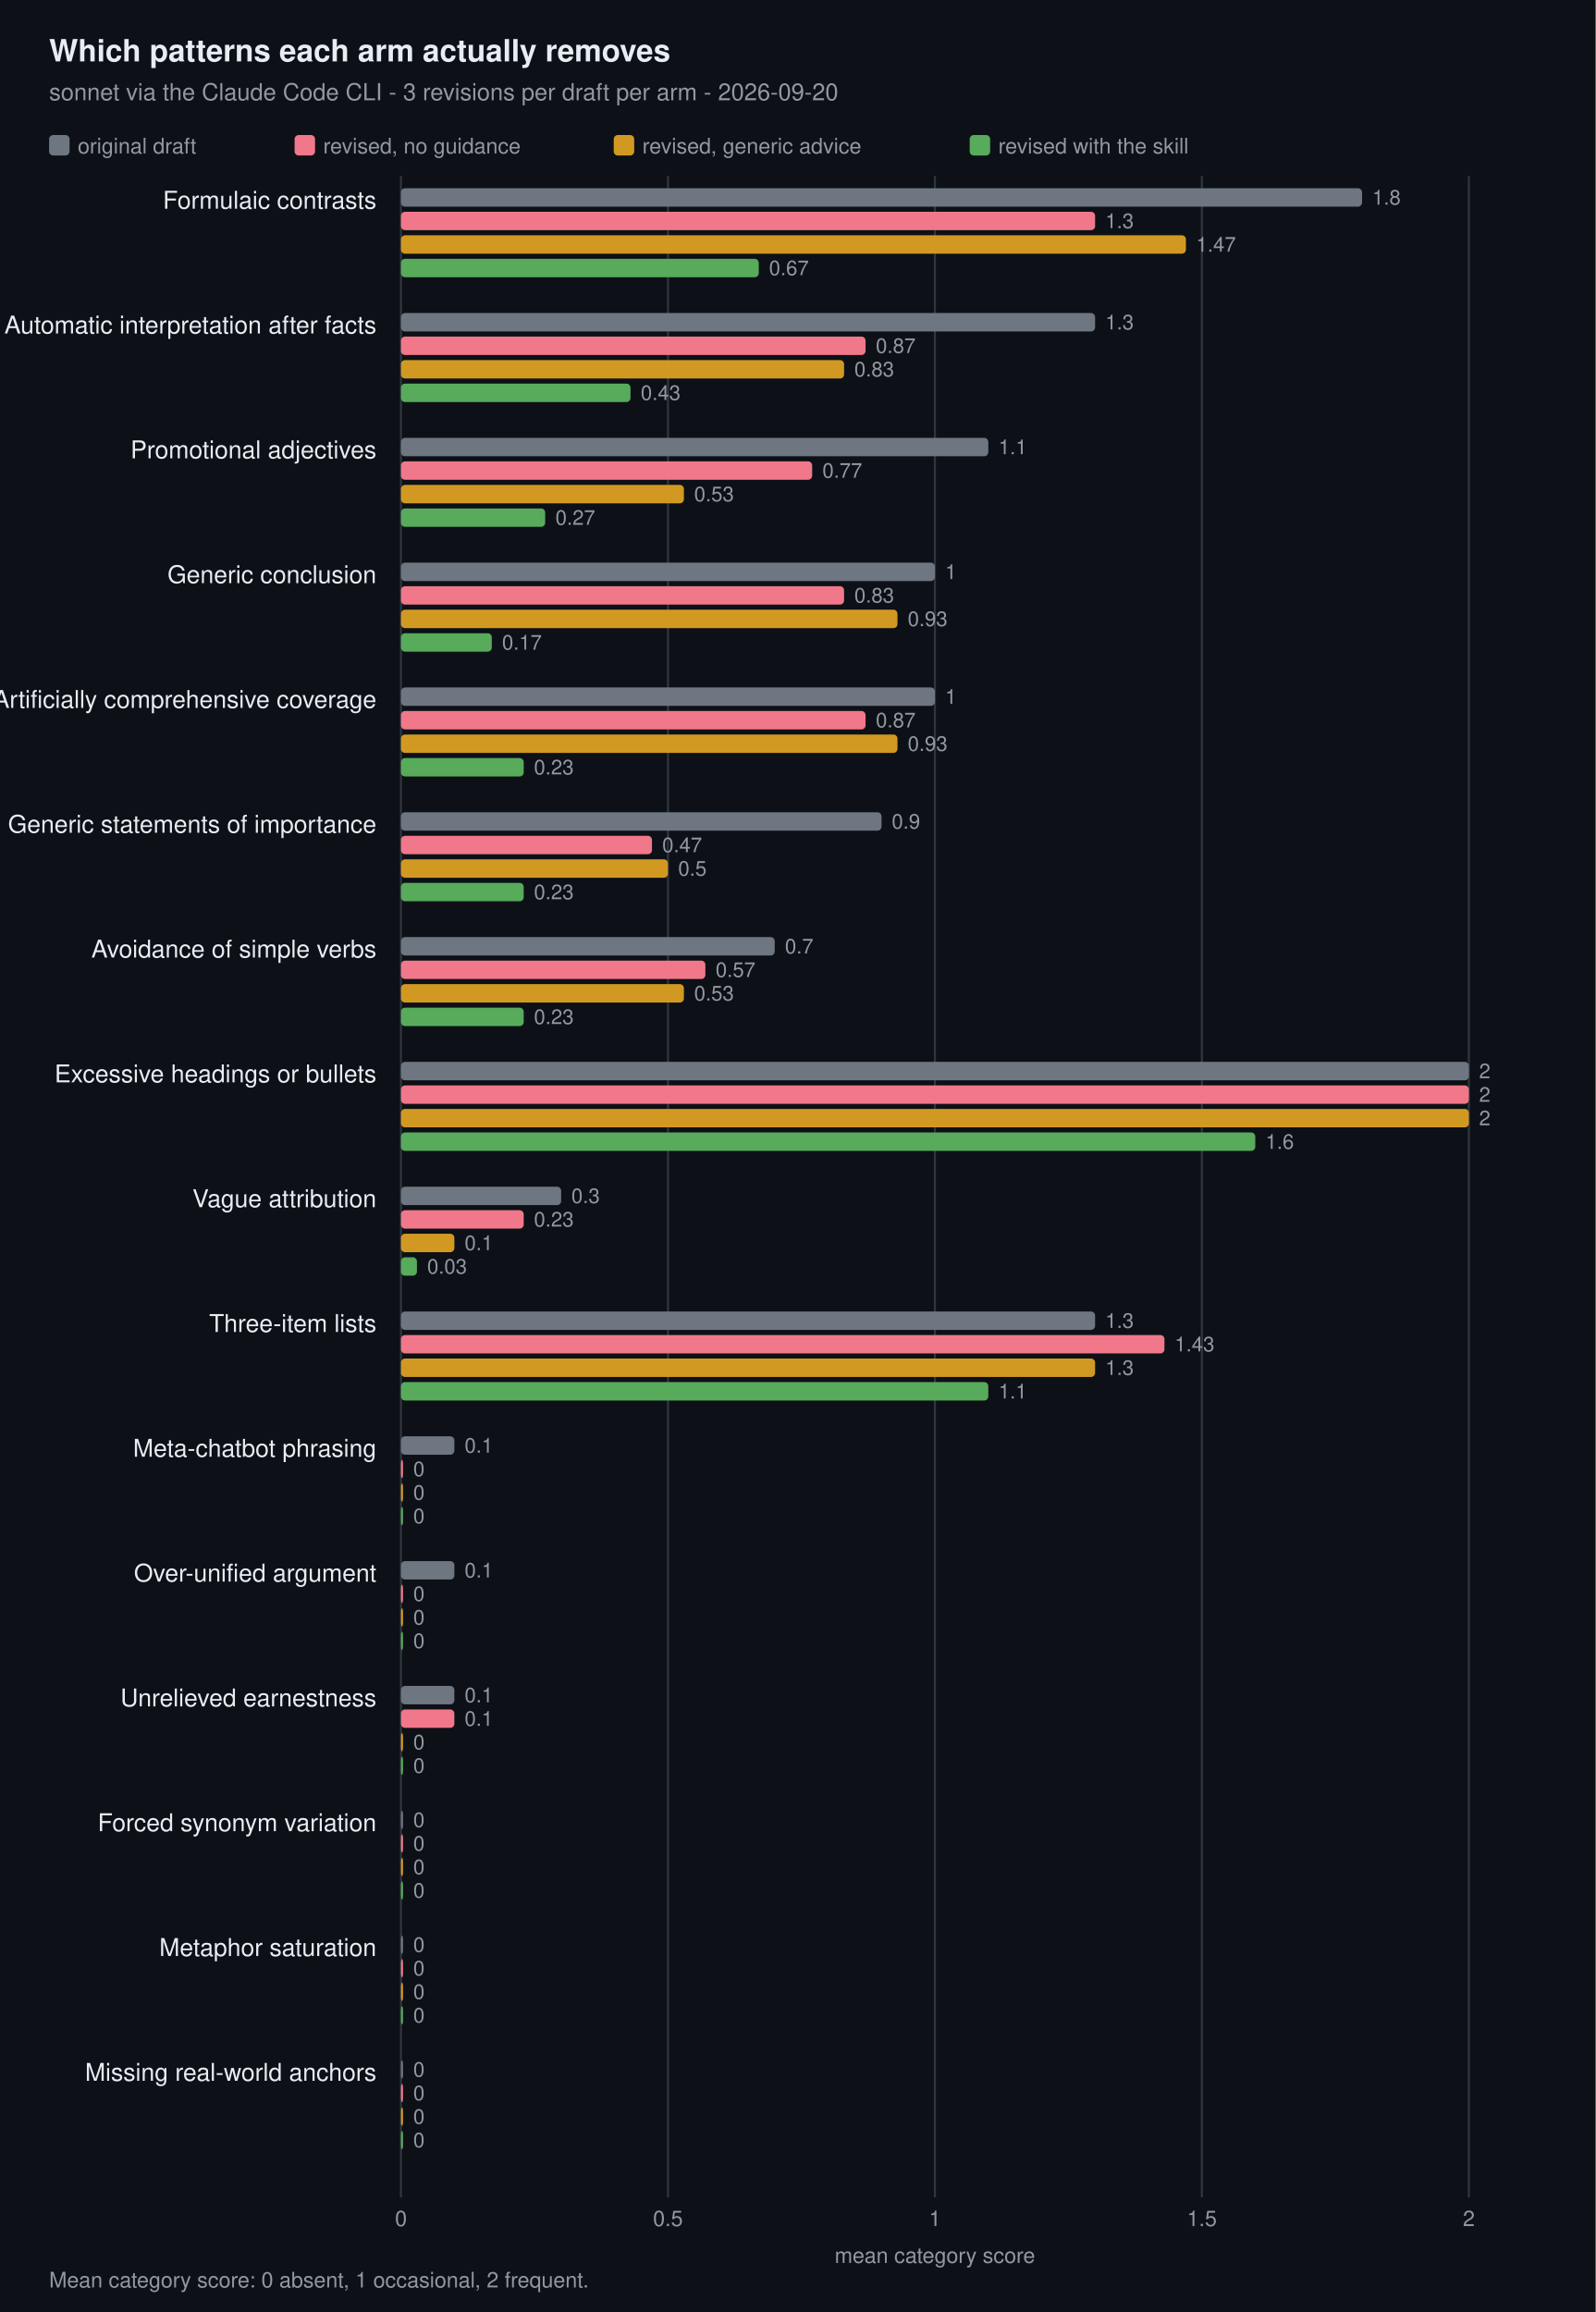
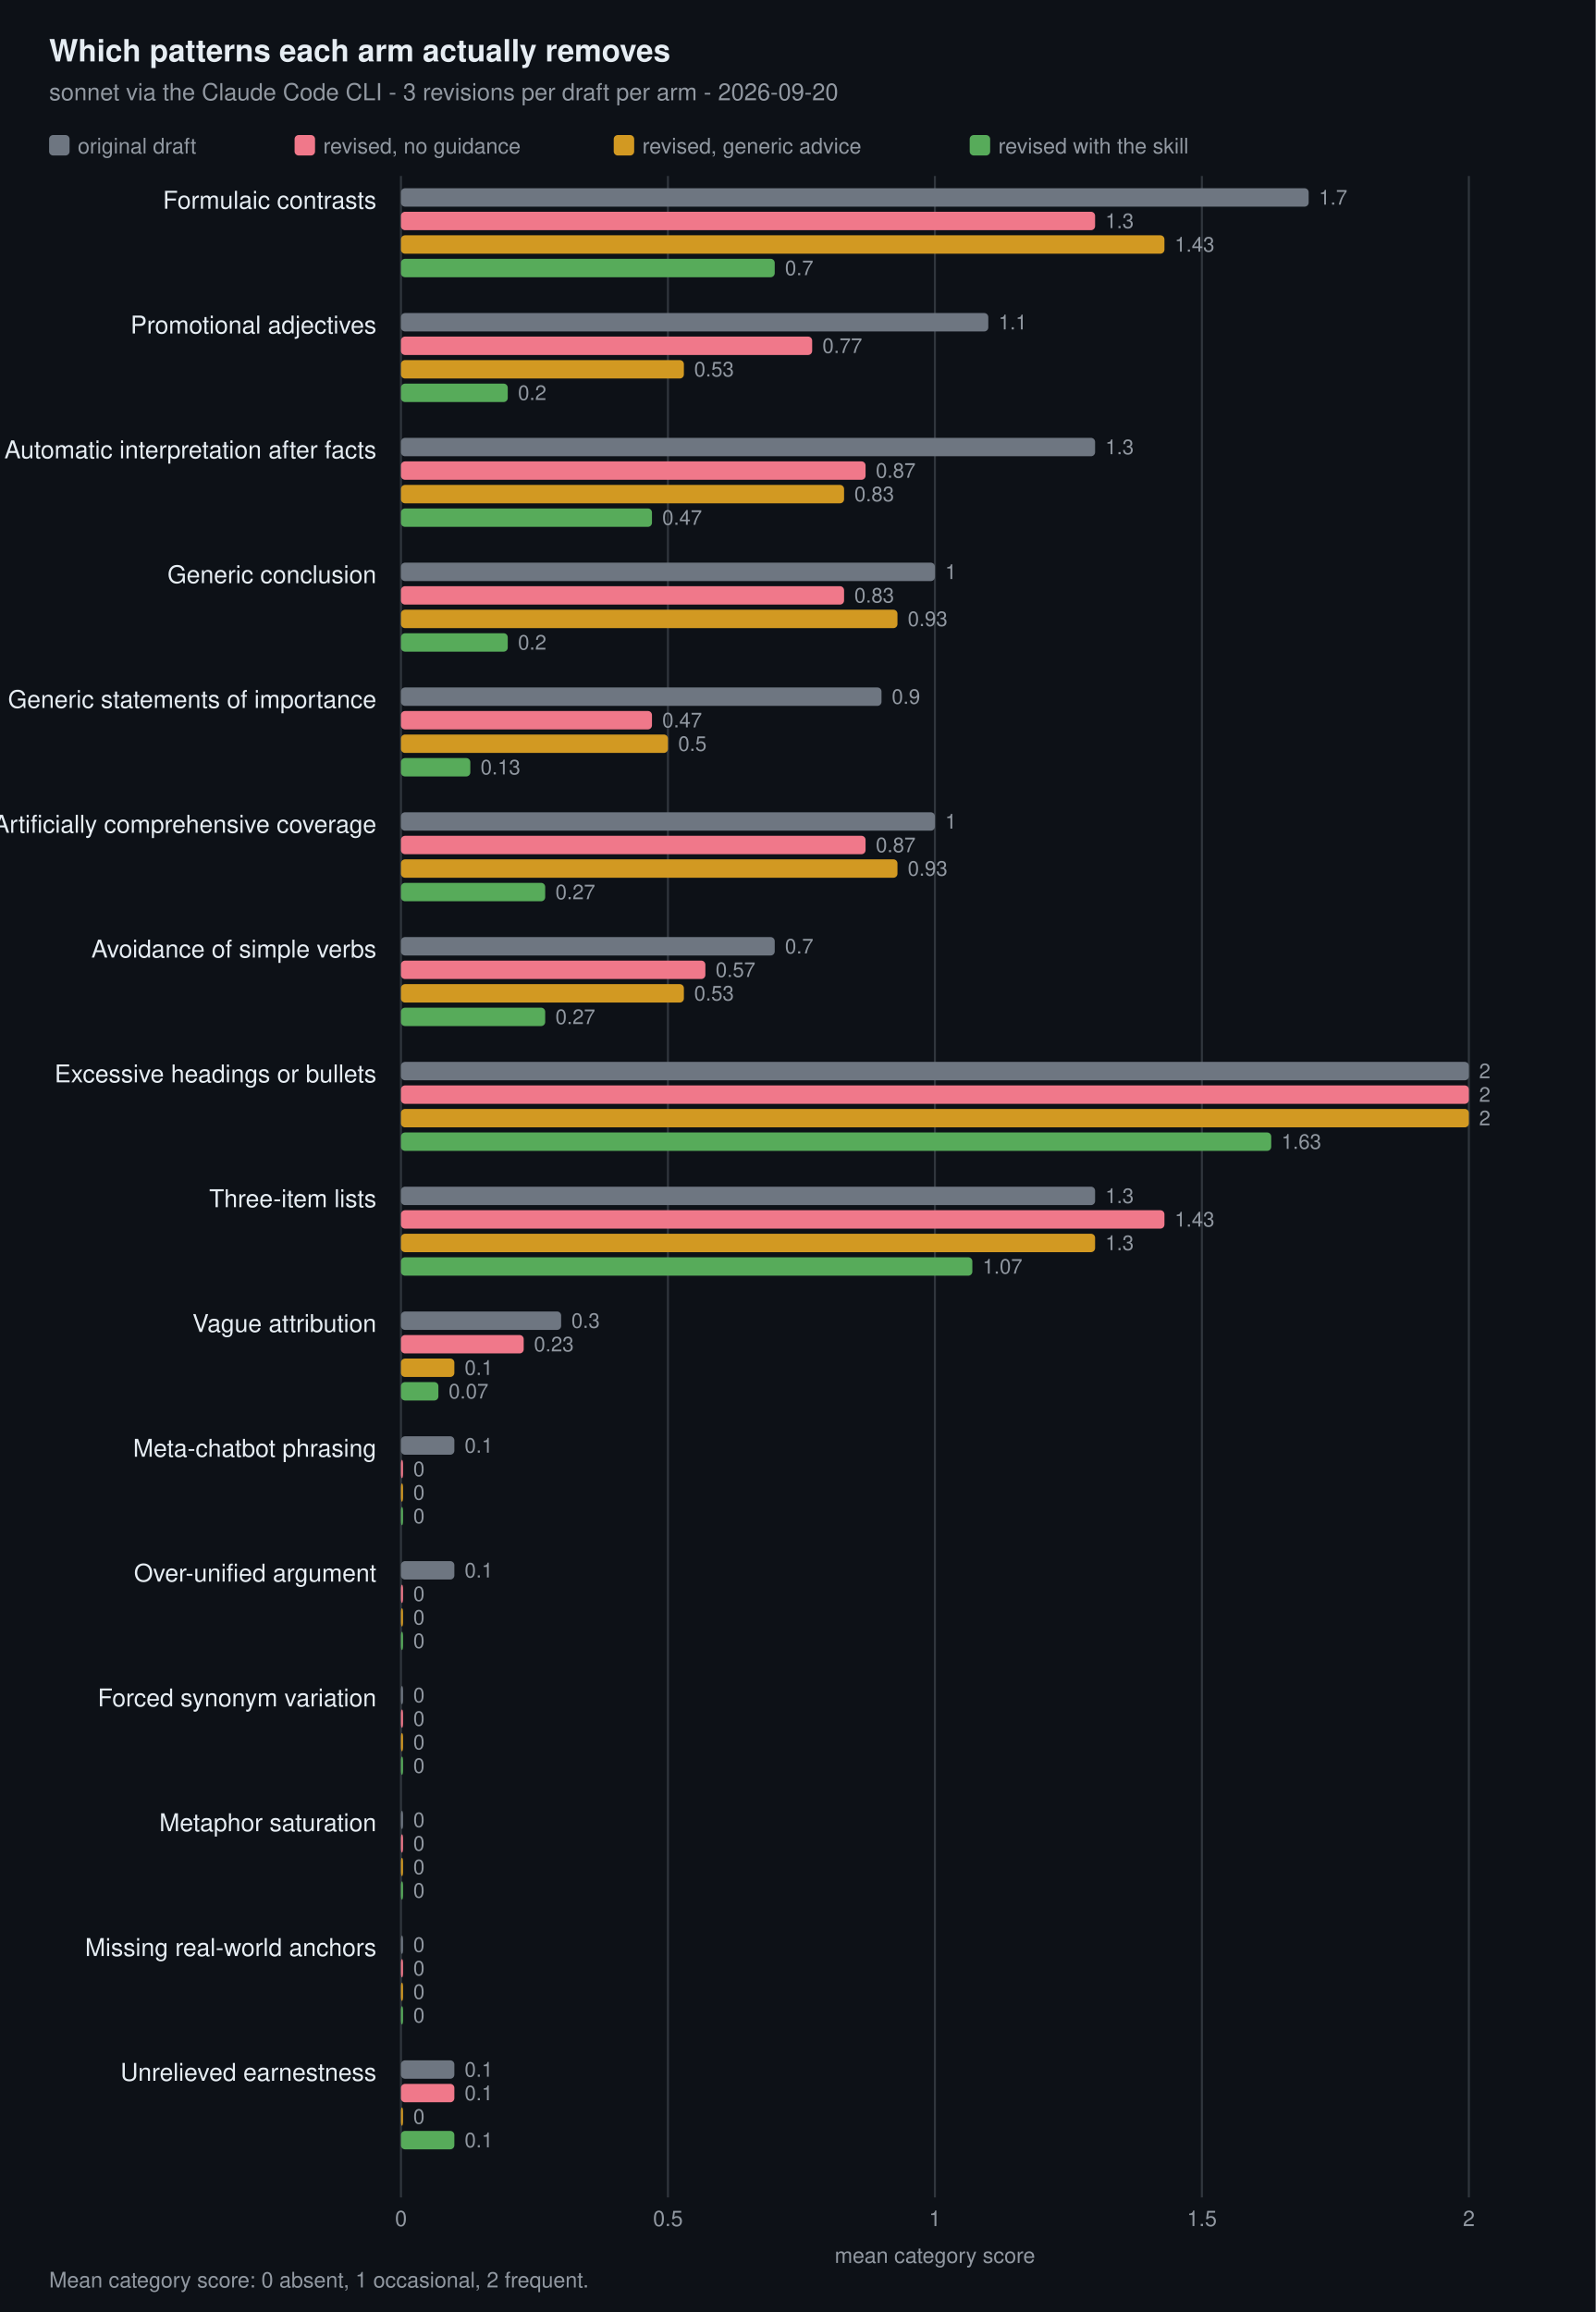
<svg xmlns="http://www.w3.org/2000/svg" width="780" height="1130" viewBox="0 0 780 1130" role="img" aria-label="Which patterns each arm actually removes">
  <style>text{font-family:-apple-system,BlinkMacSystemFont,'Segoe UI',Helvetica,Arial,sans-serif}.t{font-size:15px;font-weight:600}.s{font-size:11.5px}.l{font-size:12px}.n{font-size:10px}.a{font-size:10.5px}</style>
  <rect width="780" height="1130" fill="#0d1117" />
  <text class="t" x="24" y="30" fill="#e6edf3">Which patterns each arm actually removes</text>
  <text class="s" x="24" y="49" fill="#9198a1">sonnet via the Claude Code CLI - 3 revisions per draft per arm - 2026-09-20</text>
  <rect x="24" y="66" width="10" height="10" rx="2" fill="#6e7681" />
  <text class="a" x="38" y="75" fill="#9198a1">original draft</text>
  <rect x="144" y="66" width="10" height="10" rx="2" fill="#f0788a" />
  <text class="a" x="158" y="75" fill="#9198a1">revised, no guidance</text>
  <rect x="300" y="66" width="10" height="10" rx="2" fill="#d29922" />
  <text class="a" x="314" y="75" fill="#9198a1">revised, generic advice</text>
  <rect x="474" y="66" width="10" height="10" rx="2" fill="#57ab5a" />
  <text class="a" x="488" y="75" fill="#9198a1">revised with the skill</text>
  <line x1="196.0" y1="86" x2="196.0" y2="1074" stroke="#30363d" stroke-width="1" />
  <text class="a" x="196.0" y="1088" text-anchor="middle" fill="#9198a1">0</text>
  <line x1="326.5" y1="86" x2="326.5" y2="1074" stroke="#30363d" stroke-width="1" />
  <text class="a" x="326.5" y="1088" text-anchor="middle" fill="#9198a1">0.5</text>
  <line x1="457.0" y1="86" x2="457.0" y2="1074" stroke="#30363d" stroke-width="1" />
  <text class="a" x="457.0" y="1088" text-anchor="middle" fill="#9198a1">1</text>
  <line x1="587.5" y1="86" x2="587.5" y2="1074" stroke="#30363d" stroke-width="1" />
  <text class="a" x="587.5" y="1088" text-anchor="middle" fill="#9198a1">1.5</text>
  <line x1="718.0" y1="86" x2="718.0" y2="1074" stroke="#30363d" stroke-width="1" />
  <text class="a" x="718.0" y="1088" text-anchor="middle" fill="#9198a1">2</text>
  <text class="a" x="457.0" y="1106" text-anchor="middle" fill="#9198a1">mean category score</text>
  <text class="a" x="24" y="1118" fill="#9198a1">Mean category score: 0 absent, 1 occasional, 2 frequent.</text>
  <text class="l" x="184" y="102.0" text-anchor="end" fill="#e6edf3">Formulaic contrasts</text>
-   <rect x="196" y="92.0" width="469.8" height="9" rx="2" fill="#6e7681" />
-   <text class="n" x="670.8" y="100.0" fill="#9198a1">1.8</text>
+   <rect x="196" y="92.0" width="443.7" height="9" rx="2" fill="#6e7681" />
+   <text class="n" x="644.7" y="100.0" fill="#9198a1">1.7</text>
  <rect x="196" y="103.5" width="339.3" height="9" rx="2" fill="#f0788a" />
  <text class="n" x="540.3" y="111.5" fill="#9198a1">1.3</text>
-   <rect x="196" y="115.0" width="383.7" height="9" rx="2" fill="#d29922" />
-   <text class="n" x="584.7" y="123.0" fill="#9198a1">1.47</text>
-   <rect x="196" y="126.5" width="174.9" height="9" rx="2" fill="#57ab5a" />
-   <text class="n" x="375.9" y="134.5" fill="#9198a1">0.67</text>
-   <text class="l" x="184" y="163.0" text-anchor="end" fill="#e6edf3">Automatic interpretation after facts</text>
-   <rect x="196" y="153.0" width="339.3" height="9" rx="2" fill="#6e7681" />
-   <text class="n" x="540.3" y="161.0" fill="#9198a1">1.3</text>
-   <rect x="196" y="164.5" width="227.1" height="9" rx="2" fill="#f0788a" />
-   <text class="n" x="428.1" y="172.5" fill="#9198a1">0.87</text>
-   <rect x="196" y="176.0" width="216.6" height="9" rx="2" fill="#d29922" />
-   <text class="n" x="417.6" y="184.0" fill="#9198a1">0.83</text>
-   <rect x="196" y="187.5" width="112.2" height="9" rx="2" fill="#57ab5a" />
-   <text class="n" x="313.2" y="195.5" fill="#9198a1">0.43</text>
-   <text class="l" x="184" y="224.0" text-anchor="end" fill="#e6edf3">Promotional adjectives</text>
-   <rect x="196" y="214.0" width="287.1" height="9" rx="2" fill="#6e7681" />
-   <text class="n" x="488.1" y="222.0" fill="#9198a1">1.1</text>
-   <rect x="196" y="225.5" width="201.0" height="9" rx="2" fill="#f0788a" />
-   <text class="n" x="402.0" y="233.5" fill="#9198a1">0.77</text>
-   <rect x="196" y="237.0" width="138.3" height="9" rx="2" fill="#d29922" />
-   <text class="n" x="339.3" y="245.0" fill="#9198a1">0.53</text>
-   <rect x="196" y="248.5" width="70.5" height="9" rx="2" fill="#57ab5a" />
-   <text class="n" x="271.5" y="256.5" fill="#9198a1">0.27</text>
+   <rect x="196" y="115.0" width="373.2" height="9" rx="2" fill="#d29922" />
+   <text class="n" x="574.2" y="123.0" fill="#9198a1">1.43</text>
+   <rect x="196" y="126.5" width="182.7" height="9" rx="2" fill="#57ab5a" />
+   <text class="n" x="383.7" y="134.5" fill="#9198a1">0.7</text>
+   <text class="l" x="184" y="163.0" text-anchor="end" fill="#e6edf3">Promotional adjectives</text>
+   <rect x="196" y="153.0" width="287.1" height="9" rx="2" fill="#6e7681" />
+   <text class="n" x="488.1" y="161.0" fill="#9198a1">1.1</text>
+   <rect x="196" y="164.5" width="201.0" height="9" rx="2" fill="#f0788a" />
+   <text class="n" x="402.0" y="172.5" fill="#9198a1">0.77</text>
+   <rect x="196" y="176.0" width="138.3" height="9" rx="2" fill="#d29922" />
+   <text class="n" x="339.3" y="184.0" fill="#9198a1">0.53</text>
+   <rect x="196" y="187.5" width="52.2" height="9" rx="2" fill="#57ab5a" />
+   <text class="n" x="253.2" y="195.5" fill="#9198a1">0.2</text>
+   <text class="l" x="184" y="224.0" text-anchor="end" fill="#e6edf3">Automatic interpretation after facts</text>
+   <rect x="196" y="214.0" width="339.3" height="9" rx="2" fill="#6e7681" />
+   <text class="n" x="540.3" y="222.0" fill="#9198a1">1.3</text>
+   <rect x="196" y="225.5" width="227.1" height="9" rx="2" fill="#f0788a" />
+   <text class="n" x="428.1" y="233.5" fill="#9198a1">0.87</text>
+   <rect x="196" y="237.0" width="216.6" height="9" rx="2" fill="#d29922" />
+   <text class="n" x="417.6" y="245.0" fill="#9198a1">0.83</text>
+   <rect x="196" y="248.5" width="122.7" height="9" rx="2" fill="#57ab5a" />
+   <text class="n" x="323.7" y="256.5" fill="#9198a1">0.47</text>
  <text class="l" x="184" y="285.0" text-anchor="end" fill="#e6edf3">Generic conclusion</text>
  <rect x="196" y="275.0" width="261.0" height="9" rx="2" fill="#6e7681" />
  <text class="n" x="462.0" y="283.0" fill="#9198a1">1</text>
  <rect x="196" y="286.5" width="216.6" height="9" rx="2" fill="#f0788a" />
  <text class="n" x="417.6" y="294.5" fill="#9198a1">0.83</text>
  <rect x="196" y="298.0" width="242.7" height="9" rx="2" fill="#d29922" />
  <text class="n" x="443.7" y="306.0" fill="#9198a1">0.93</text>
-   <rect x="196" y="309.5" width="44.4" height="9" rx="2" fill="#57ab5a" />
-   <text class="n" x="245.4" y="317.5" fill="#9198a1">0.17</text>
-   <text class="l" x="184" y="346.0" text-anchor="end" fill="#e6edf3">Artificially comprehensive coverage</text>
-   <rect x="196" y="336.0" width="261.0" height="9" rx="2" fill="#6e7681" />
-   <text class="n" x="462.0" y="344.0" fill="#9198a1">1</text>
-   <rect x="196" y="347.5" width="227.1" height="9" rx="2" fill="#f0788a" />
-   <text class="n" x="428.1" y="355.5" fill="#9198a1">0.87</text>
-   <rect x="196" y="359.0" width="242.7" height="9" rx="2" fill="#d29922" />
-   <text class="n" x="443.7" y="367.0" fill="#9198a1">0.93</text>
-   <rect x="196" y="370.5" width="60.0" height="9" rx="2" fill="#57ab5a" />
-   <text class="n" x="261.0" y="378.5" fill="#9198a1">0.23</text>
-   <text class="l" x="184" y="407.0" text-anchor="end" fill="#e6edf3">Generic statements of importance</text>
-   <rect x="196" y="397.0" width="234.9" height="9" rx="2" fill="#6e7681" />
-   <text class="n" x="435.9" y="405.0" fill="#9198a1">0.9</text>
-   <rect x="196" y="408.5" width="122.7" height="9" rx="2" fill="#f0788a" />
-   <text class="n" x="323.7" y="416.5" fill="#9198a1">0.47</text>
-   <rect x="196" y="420.0" width="130.5" height="9" rx="2" fill="#d29922" />
-   <text class="n" x="331.5" y="428.0" fill="#9198a1">0.5</text>
-   <rect x="196" y="431.5" width="60.0" height="9" rx="2" fill="#57ab5a" />
-   <text class="n" x="261.0" y="439.5" fill="#9198a1">0.23</text>
+   <rect x="196" y="309.5" width="52.2" height="9" rx="2" fill="#57ab5a" />
+   <text class="n" x="253.2" y="317.5" fill="#9198a1">0.2</text>
+   <text class="l" x="184" y="346.0" text-anchor="end" fill="#e6edf3">Generic statements of importance</text>
+   <rect x="196" y="336.0" width="234.9" height="9" rx="2" fill="#6e7681" />
+   <text class="n" x="435.9" y="344.0" fill="#9198a1">0.9</text>
+   <rect x="196" y="347.5" width="122.7" height="9" rx="2" fill="#f0788a" />
+   <text class="n" x="323.7" y="355.5" fill="#9198a1">0.47</text>
+   <rect x="196" y="359.0" width="130.5" height="9" rx="2" fill="#d29922" />
+   <text class="n" x="331.5" y="367.0" fill="#9198a1">0.5</text>
+   <rect x="196" y="370.5" width="33.9" height="9" rx="2" fill="#57ab5a" />
+   <text class="n" x="234.9" y="378.5" fill="#9198a1">0.13</text>
+   <text class="l" x="184" y="407.0" text-anchor="end" fill="#e6edf3">Artificially comprehensive coverage</text>
+   <rect x="196" y="397.0" width="261.0" height="9" rx="2" fill="#6e7681" />
+   <text class="n" x="462.0" y="405.0" fill="#9198a1">1</text>
+   <rect x="196" y="408.5" width="227.1" height="9" rx="2" fill="#f0788a" />
+   <text class="n" x="428.1" y="416.5" fill="#9198a1">0.87</text>
+   <rect x="196" y="420.0" width="242.7" height="9" rx="2" fill="#d29922" />
+   <text class="n" x="443.7" y="428.0" fill="#9198a1">0.93</text>
+   <rect x="196" y="431.5" width="70.5" height="9" rx="2" fill="#57ab5a" />
+   <text class="n" x="271.5" y="439.5" fill="#9198a1">0.27</text>
  <text class="l" x="184" y="468.0" text-anchor="end" fill="#e6edf3">Avoidance of simple verbs</text>
  <rect x="196" y="458.0" width="182.7" height="9" rx="2" fill="#6e7681" />
  <text class="n" x="383.7" y="466.0" fill="#9198a1">0.7</text>
  <rect x="196" y="469.5" width="148.8" height="9" rx="2" fill="#f0788a" />
  <text class="n" x="349.8" y="477.5" fill="#9198a1">0.57</text>
  <rect x="196" y="481.0" width="138.3" height="9" rx="2" fill="#d29922" />
  <text class="n" x="339.3" y="489.0" fill="#9198a1">0.53</text>
-   <rect x="196" y="492.5" width="60.0" height="9" rx="2" fill="#57ab5a" />
-   <text class="n" x="261.0" y="500.5" fill="#9198a1">0.23</text>
+   <rect x="196" y="492.5" width="70.5" height="9" rx="2" fill="#57ab5a" />
+   <text class="n" x="271.5" y="500.5" fill="#9198a1">0.27</text>
  <text class="l" x="184" y="529.0" text-anchor="end" fill="#e6edf3">Excessive headings or bullets</text>
  <rect x="196" y="519.0" width="522.0" height="9" rx="2" fill="#6e7681" />
  <text class="n" x="723.0" y="527.0" fill="#9198a1">2</text>
  <rect x="196" y="530.5" width="522.0" height="9" rx="2" fill="#f0788a" />
  <text class="n" x="723.0" y="538.5" fill="#9198a1">2</text>
  <rect x="196" y="542.0" width="522.0" height="9" rx="2" fill="#d29922" />
  <text class="n" x="723.0" y="550.0" fill="#9198a1">2</text>
-   <rect x="196" y="553.5" width="417.6" height="9" rx="2" fill="#57ab5a" />
-   <text class="n" x="618.6" y="561.5" fill="#9198a1">1.6</text>
-   <text class="l" x="184" y="590.0" text-anchor="end" fill="#e6edf3">Vague attribution</text>
-   <rect x="196" y="580.0" width="78.3" height="9" rx="2" fill="#6e7681" />
-   <text class="n" x="279.3" y="588.0" fill="#9198a1">0.3</text>
-   <rect x="196" y="591.5" width="60.0" height="9" rx="2" fill="#f0788a" />
-   <text class="n" x="261.0" y="599.5" fill="#9198a1">0.23</text>
-   <rect x="196" y="603.0" width="26.1" height="9" rx="2" fill="#d29922" />
-   <text class="n" x="227.1" y="611.0" fill="#9198a1">0.1</text>
-   <rect x="196" y="614.5" width="7.8" height="9" rx="2" fill="#57ab5a" />
-   <text class="n" x="208.8" y="622.5" fill="#9198a1">0.03</text>
-   <text class="l" x="184" y="651.0" text-anchor="end" fill="#e6edf3">Three-item lists</text>
-   <rect x="196" y="641.0" width="339.3" height="9" rx="2" fill="#6e7681" />
-   <text class="n" x="540.3" y="649.0" fill="#9198a1">1.3</text>
-   <rect x="196" y="652.5" width="373.2" height="9" rx="2" fill="#f0788a" />
-   <text class="n" x="574.2" y="660.5" fill="#9198a1">1.43</text>
-   <rect x="196" y="664.0" width="339.3" height="9" rx="2" fill="#d29922" />
-   <text class="n" x="540.3" y="672.0" fill="#9198a1">1.3</text>
-   <rect x="196" y="675.5" width="287.1" height="9" rx="2" fill="#57ab5a" />
-   <text class="n" x="488.1" y="683.5" fill="#9198a1">1.1</text>
+   <rect x="196" y="553.5" width="425.4" height="9" rx="2" fill="#57ab5a" />
+   <text class="n" x="626.4" y="561.5" fill="#9198a1">1.63</text>
+   <text class="l" x="184" y="590.0" text-anchor="end" fill="#e6edf3">Three-item lists</text>
+   <rect x="196" y="580.0" width="339.3" height="9" rx="2" fill="#6e7681" />
+   <text class="n" x="540.3" y="588.0" fill="#9198a1">1.3</text>
+   <rect x="196" y="591.5" width="373.2" height="9" rx="2" fill="#f0788a" />
+   <text class="n" x="574.2" y="599.5" fill="#9198a1">1.43</text>
+   <rect x="196" y="603.0" width="339.3" height="9" rx="2" fill="#d29922" />
+   <text class="n" x="540.3" y="611.0" fill="#9198a1">1.3</text>
+   <rect x="196" y="614.5" width="279.3" height="9" rx="2" fill="#57ab5a" />
+   <text class="n" x="480.3" y="622.5" fill="#9198a1">1.07</text>
+   <text class="l" x="184" y="651.0" text-anchor="end" fill="#e6edf3">Vague attribution</text>
+   <rect x="196" y="641.0" width="78.3" height="9" rx="2" fill="#6e7681" />
+   <text class="n" x="279.3" y="649.0" fill="#9198a1">0.3</text>
+   <rect x="196" y="652.5" width="60.0" height="9" rx="2" fill="#f0788a" />
+   <text class="n" x="261.0" y="660.5" fill="#9198a1">0.23</text>
+   <rect x="196" y="664.0" width="26.1" height="9" rx="2" fill="#d29922" />
+   <text class="n" x="227.1" y="672.0" fill="#9198a1">0.1</text>
+   <rect x="196" y="675.5" width="18.3" height="9" rx="2" fill="#57ab5a" />
+   <text class="n" x="219.3" y="683.5" fill="#9198a1">0.07</text>
  <text class="l" x="184" y="712.0" text-anchor="end" fill="#e6edf3">Meta-chatbot phrasing</text>
  <rect x="196" y="702.0" width="26.1" height="9" rx="2" fill="#6e7681" />
  <text class="n" x="227.1" y="710.0" fill="#9198a1">0.1</text>
  <rect x="196" y="713.5" width="1.0" height="9" rx="2" fill="#f0788a" />
  <text class="n" x="202.0" y="721.5" fill="#9198a1">0</text>
  <rect x="196" y="725.0" width="1.0" height="9" rx="2" fill="#d29922" />
  <text class="n" x="202.0" y="733.0" fill="#9198a1">0</text>
  <rect x="196" y="736.5" width="1.0" height="9" rx="2" fill="#57ab5a" />
  <text class="n" x="202.0" y="744.5" fill="#9198a1">0</text>
  <text class="l" x="184" y="773.0" text-anchor="end" fill="#e6edf3">Over-unified argument</text>
  <rect x="196" y="763.0" width="26.1" height="9" rx="2" fill="#6e7681" />
  <text class="n" x="227.1" y="771.0" fill="#9198a1">0.1</text>
  <rect x="196" y="774.5" width="1.0" height="9" rx="2" fill="#f0788a" />
  <text class="n" x="202.0" y="782.5" fill="#9198a1">0</text>
  <rect x="196" y="786.0" width="1.0" height="9" rx="2" fill="#d29922" />
  <text class="n" x="202.0" y="794.0" fill="#9198a1">0</text>
  <rect x="196" y="797.5" width="1.0" height="9" rx="2" fill="#57ab5a" />
  <text class="n" x="202.0" y="805.5" fill="#9198a1">0</text>
-   <text class="l" x="184" y="834.0" text-anchor="end" fill="#e6edf3">Unrelieved earnestness</text>
-   <rect x="196" y="824.0" width="26.1" height="9" rx="2" fill="#6e7681" />
-   <text class="n" x="227.1" y="832.0" fill="#9198a1">0.1</text>
-   <rect x="196" y="835.5" width="26.1" height="9" rx="2" fill="#f0788a" />
-   <text class="n" x="227.1" y="843.5" fill="#9198a1">0.1</text>
+   <text class="l" x="184" y="834.0" text-anchor="end" fill="#e6edf3">Forced synonym variation</text>
+   <rect x="196" y="824.0" width="1.0" height="9" rx="2" fill="#6e7681" />
+   <text class="n" x="202.0" y="832.0" fill="#9198a1">0</text>
+   <rect x="196" y="835.5" width="1.0" height="9" rx="2" fill="#f0788a" />
+   <text class="n" x="202.0" y="843.5" fill="#9198a1">0</text>
  <rect x="196" y="847.0" width="1.0" height="9" rx="2" fill="#d29922" />
  <text class="n" x="202.0" y="855.0" fill="#9198a1">0</text>
  <rect x="196" y="858.5" width="1.0" height="9" rx="2" fill="#57ab5a" />
  <text class="n" x="202.0" y="866.5" fill="#9198a1">0</text>
-   <text class="l" x="184" y="895.0" text-anchor="end" fill="#e6edf3">Forced synonym variation</text>
+   <text class="l" x="184" y="895.0" text-anchor="end" fill="#e6edf3">Metaphor saturation</text>
  <rect x="196" y="885.0" width="1.0" height="9" rx="2" fill="#6e7681" />
  <text class="n" x="202.0" y="893.0" fill="#9198a1">0</text>
  <rect x="196" y="896.5" width="1.0" height="9" rx="2" fill="#f0788a" />
  <text class="n" x="202.0" y="904.5" fill="#9198a1">0</text>
  <rect x="196" y="908.0" width="1.0" height="9" rx="2" fill="#d29922" />
  <text class="n" x="202.0" y="916.0" fill="#9198a1">0</text>
  <rect x="196" y="919.5" width="1.0" height="9" rx="2" fill="#57ab5a" />
  <text class="n" x="202.0" y="927.5" fill="#9198a1">0</text>
-   <text class="l" x="184" y="956.0" text-anchor="end" fill="#e6edf3">Metaphor saturation</text>
+   <text class="l" x="184" y="956.0" text-anchor="end" fill="#e6edf3">Missing real-world anchors</text>
  <rect x="196" y="946.0" width="1.0" height="9" rx="2" fill="#6e7681" />
  <text class="n" x="202.0" y="954.0" fill="#9198a1">0</text>
  <rect x="196" y="957.5" width="1.0" height="9" rx="2" fill="#f0788a" />
  <text class="n" x="202.0" y="965.5" fill="#9198a1">0</text>
  <rect x="196" y="969.0" width="1.0" height="9" rx="2" fill="#d29922" />
  <text class="n" x="202.0" y="977.0" fill="#9198a1">0</text>
  <rect x="196" y="980.5" width="1.0" height="9" rx="2" fill="#57ab5a" />
  <text class="n" x="202.0" y="988.5" fill="#9198a1">0</text>
-   <text class="l" x="184" y="1017.0" text-anchor="end" fill="#e6edf3">Missing real-world anchors</text>
-   <rect x="196" y="1007.0" width="1.0" height="9" rx="2" fill="#6e7681" />
-   <text class="n" x="202.0" y="1015.0" fill="#9198a1">0</text>
-   <rect x="196" y="1018.5" width="1.0" height="9" rx="2" fill="#f0788a" />
-   <text class="n" x="202.0" y="1026.5" fill="#9198a1">0</text>
+   <text class="l" x="184" y="1017.0" text-anchor="end" fill="#e6edf3">Unrelieved earnestness</text>
+   <rect x="196" y="1007.0" width="26.1" height="9" rx="2" fill="#6e7681" />
+   <text class="n" x="227.1" y="1015.0" fill="#9198a1">0.1</text>
+   <rect x="196" y="1018.5" width="26.1" height="9" rx="2" fill="#f0788a" />
+   <text class="n" x="227.1" y="1026.5" fill="#9198a1">0.1</text>
  <rect x="196" y="1030.0" width="1.0" height="9" rx="2" fill="#d29922" />
  <text class="n" x="202.0" y="1038.0" fill="#9198a1">0</text>
-   <rect x="196" y="1041.5" width="1.0" height="9" rx="2" fill="#57ab5a" />
-   <text class="n" x="202.0" y="1049.5" fill="#9198a1">0</text>
+   <rect x="196" y="1041.5" width="26.1" height="9" rx="2" fill="#57ab5a" />
+   <text class="n" x="227.1" y="1049.5" fill="#9198a1">0.1</text>
</svg>
